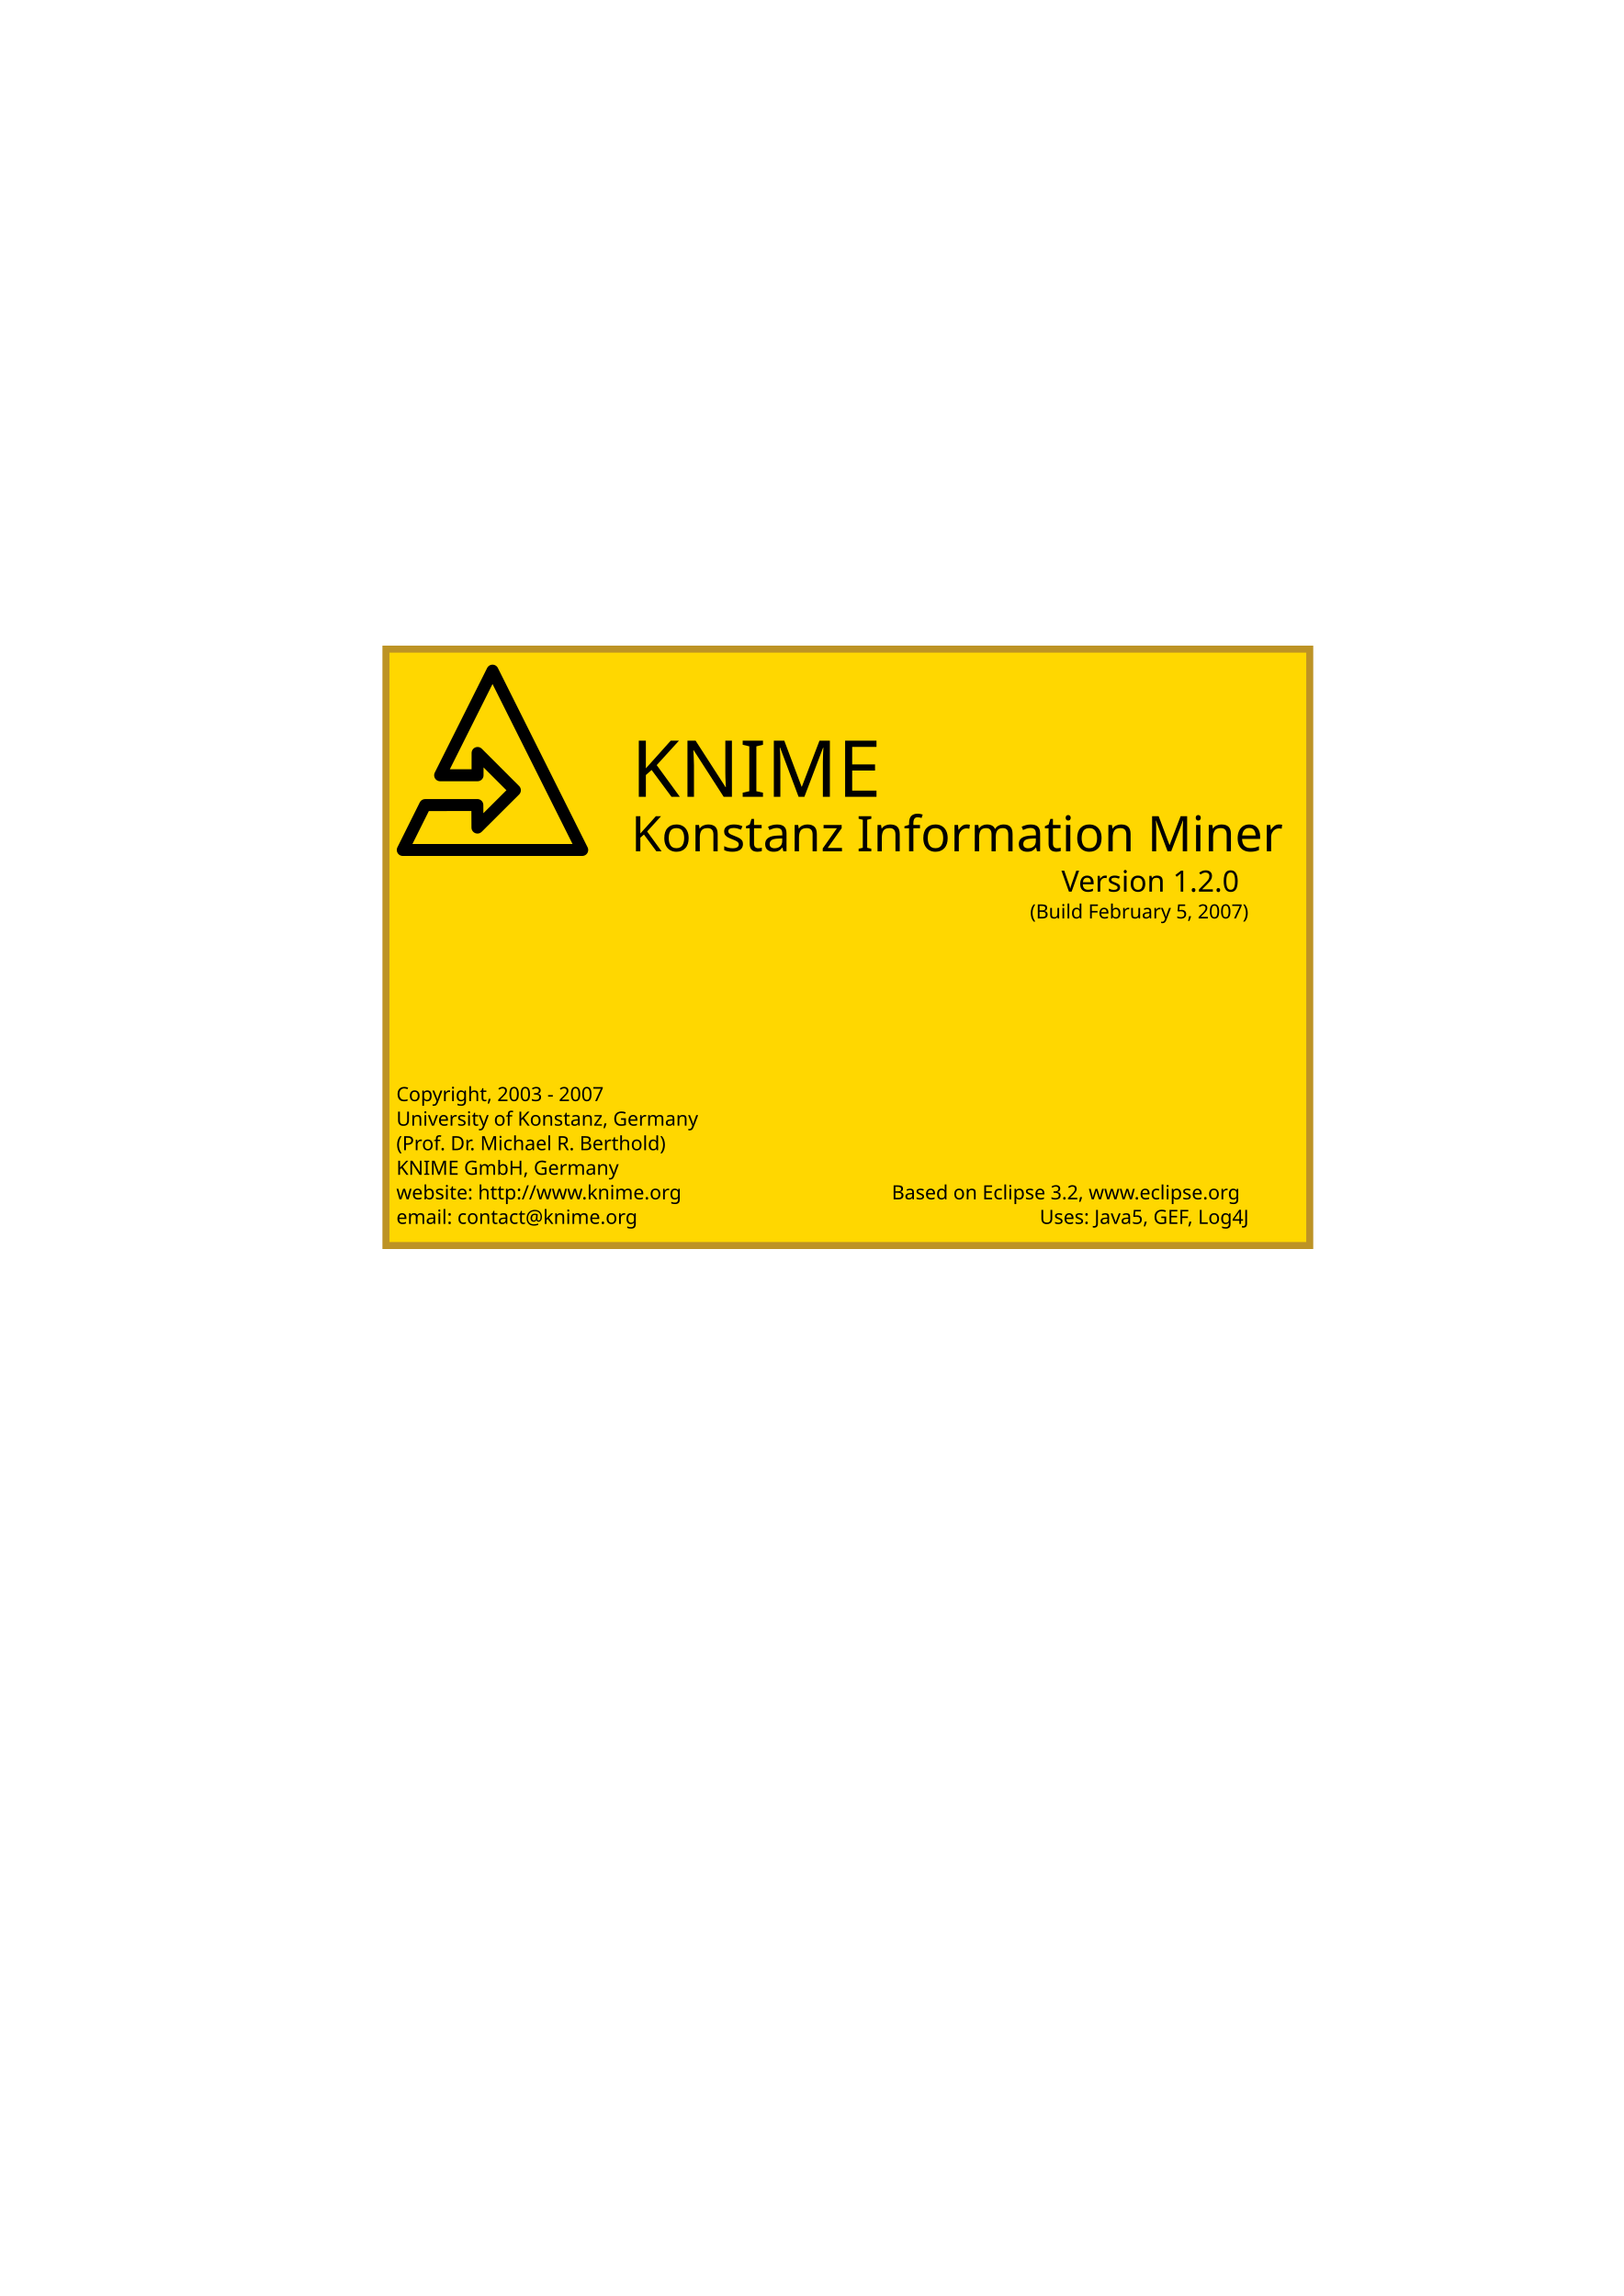
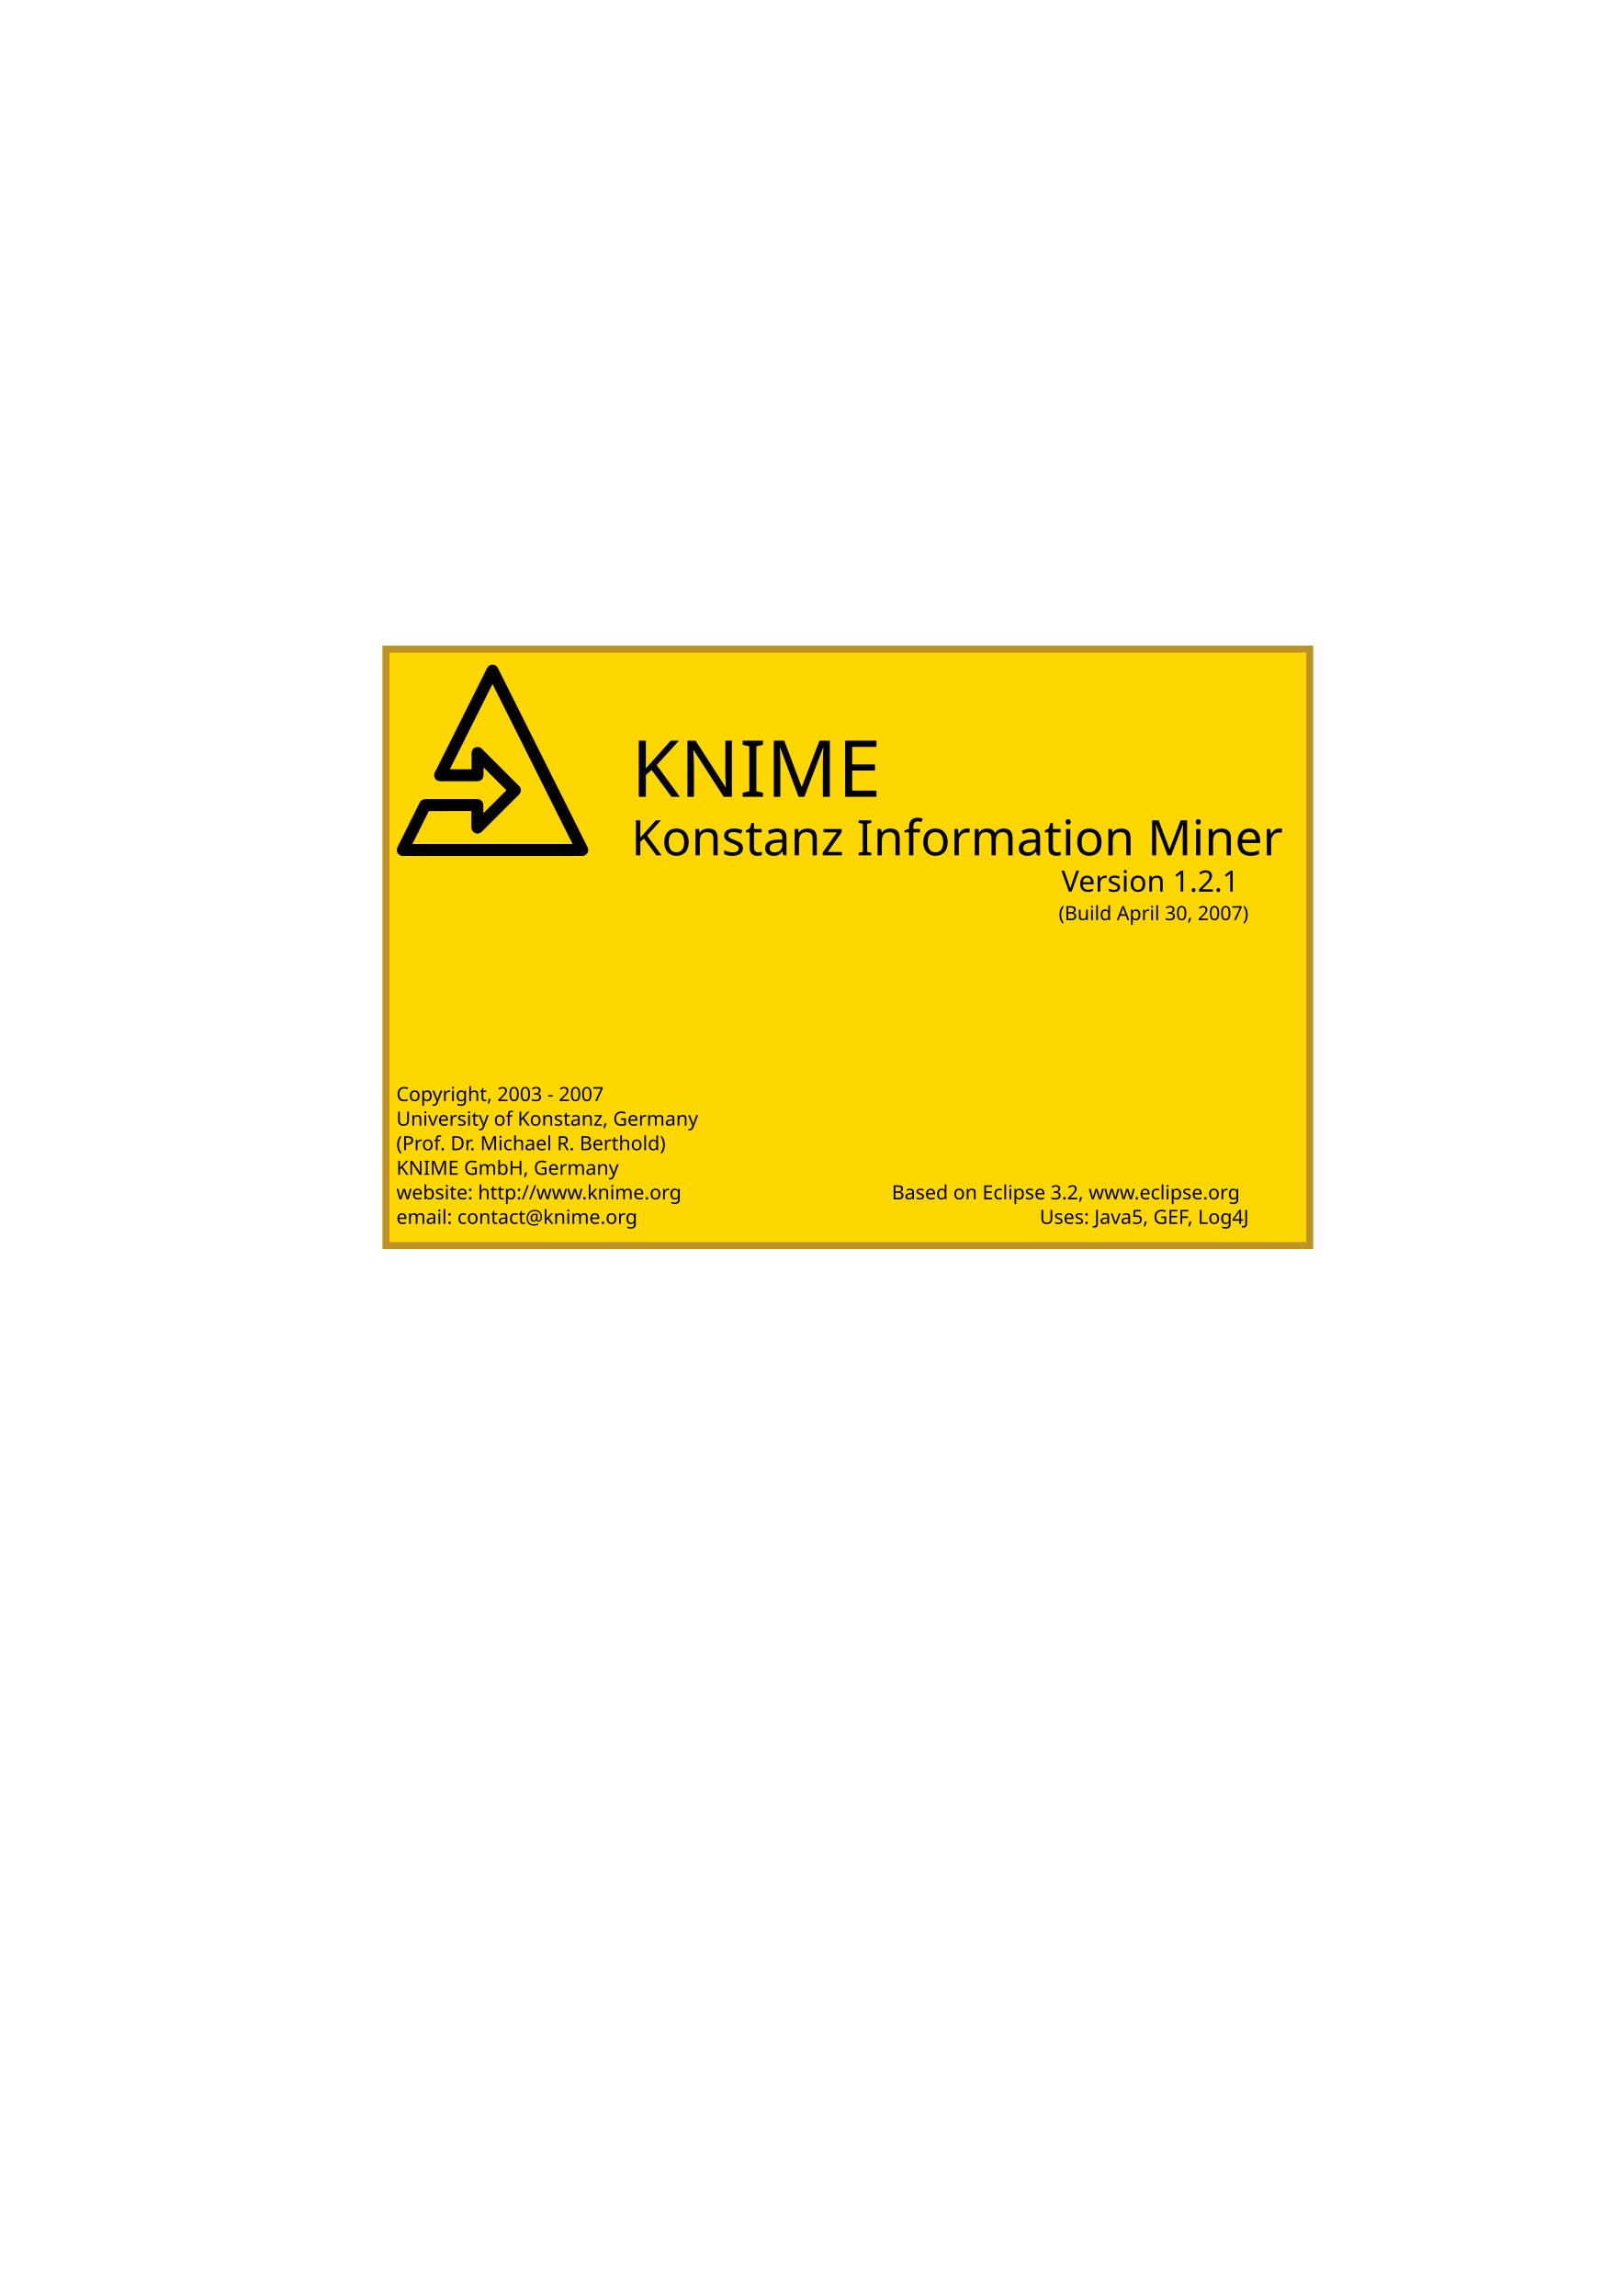
<svg xmlns="http://www.w3.org/2000/svg" width="210mm" height="297mm" id="svg2">
  <defs id="defs4" />
  <g id="layer1">
    <g id="g1898" transform="translate(4.695586,14.28567)">
      <g transform="translate(1.086609,119.656)" id="g2137">
        <rect style="fill:#ffd700;stroke:#bd9325;stroke-width:3.419;stroke-miterlimit:4;stroke-dasharray:none;stroke-opacity:1" id="rect1391" width="451.581" height="291.581" x="182.867" y="183.416" />
        <text xml:space="preserve" style="font-size:7.204px;font-style:normal;font-weight:normal;line-height:125%;fill:black;fill-opacity:1;stroke:none;stroke-width:1px;stroke-linecap:butt;stroke-linejoin:miter;stroke-opacity:1;font-family:Bitstream Vera Sans" x="187.958" y="404.394" id="text1365">
          <tspan id="tspan1367" x="187.958" y="404.394" style="font-size:9.605px;font-style:normal;font-variant:normal;font-weight:normal;font-stretch:normal;text-align:start;line-height:125%;writing-mode:lr-tb;text-anchor:start;font-family:Arial Rounded MT Bold">Copyright, 2003 - 2007</tspan>
          <tspan x="187.958" y="416.4" id="tspan1369" style="font-size:9.605px;font-style:normal;font-variant:normal;font-weight:normal;font-stretch:normal;text-align:start;line-height:125%;writing-mode:lr-tb;text-anchor:start;font-family:Arial Rounded MT Bold">University of Konstanz, Germany</tspan>
          <tspan x="187.958" y="428.406" style="font-size:9.605px;font-style:normal;font-variant:normal;font-weight:normal;font-stretch:normal;text-align:start;line-height:125%;writing-mode:lr-tb;text-anchor:start;font-family:Arial Rounded MT Bold" id="tspan1921">(Prof. Dr. Michael R. Berthold)</tspan>
          <tspan x="187.958" y="440.412" style="font-size:9.605px;font-style:normal;font-variant:normal;font-weight:normal;font-stretch:normal;text-align:start;line-height:125%;writing-mode:lr-tb;text-anchor:start;font-family:Arial Rounded MT Bold" id="tspan1923">KNIME GmbH, Germany</tspan>
          <tspan id="tspan2159" x="187.958" y="452.418" style="font-size:9.605px;font-style:normal;font-variant:normal;font-weight:normal;font-stretch:normal;text-align:start;line-height:125%;writing-mode:lr-tb;text-anchor:start;font-family:Arial Rounded MT Bold">website: http://www.knime.org</tspan>
          <tspan id="tspan2161" x="187.958" y="464.424" style="font-size:9.605px;font-style:normal;font-variant:normal;font-weight:normal;font-stretch:normal;text-align:start;line-height:125%;writing-mode:lr-tb;text-anchor:start;font-family:Arial Rounded MT Bold">email: contact@knime.org</tspan>
        </text>
        <rect style="fill:none;stroke-width:0.354;stroke-miterlimit:4;stroke-dasharray:none" id="rect1389" width="729.852" height="491.777" x="6.434" y="123.961" />
        <text id="text3571" y="255.614" x="302.747" style="font-size:42.021px;font-style:normal;font-variant:normal;font-weight:normal;font-stretch:normal;line-height:100%;writing-mode:lr-tb;text-anchor:start;fill:black;fill-opacity:1;stroke:none;stroke-width:1px;stroke-linecap:butt;stroke-linejoin:miter;stroke-opacity:1;font-family:Arial Rounded MT Bold" xml:space="preserve">
          <tspan style="font-size:38.42px;font-style:normal;font-variant:normal;font-weight:normal;font-stretch:normal;text-align:start;line-height:100%;writing-mode:lr-tb;text-anchor:start;font-family:Arial Rounded MT Bold" y="255.614" x="302.747" id="tspan3573">KNIME</tspan>
-           <tspan style="font-size:24.012px" y="282.252" x="302.747" id="tspan3577">Konstanz Information Miner</tspan>
+           <tspan style="font-size:24.012px" y="284.245" x="302.747" id="tspan3577">Konstanz Information Miner</tspan>
        </text>
        <text id="text2163" y="301.994" x="625.123" style="font-size:7.204px;font-style:normal;font-weight:normal;text-align:end;line-height:125%;writing-mode:lr-tb;text-anchor:end;fill:black;fill-opacity:1;stroke:none;stroke-width:1px;stroke-linecap:butt;stroke-linejoin:miter;stroke-opacity:1;font-family:Bitstream Vera Sans" xml:space="preserve">
-           <tspan style="font-size:14.407px;font-style:normal;font-variant:normal;font-weight:normal;font-stretch:normal;text-align:end;line-height:125%;writing-mode:lr-tb;text-anchor:end;font-family:Arial Rounded MT Bold" y="301.994" x="625.123" id="tspan2165">Version 1.2.0</tspan>
-           <tspan id="tspan1986" style="font-size:9.605px;font-style:normal;font-variant:normal;font-weight:normal;font-stretch:normal;text-align:end;line-height:125%;writing-mode:lr-tb;text-anchor:end;font-family:Arial Rounded MT Bold" y="315.094" x="625.123">(Build February 5, 2007)</tspan>
+           <tspan style="font-size:14.407px;font-style:normal;font-variant:normal;font-weight:normal;font-stretch:normal;text-align:end;line-height:125%;writing-mode:lr-tb;text-anchor:end;font-family:Arial Rounded MT Bold" y="301.994" x="625.123" id="tspan2165">Version 1.2.1</tspan>
+           <tspan id="tspan1986" style="font-size:9.605px;font-style:normal;font-variant:normal;font-weight:normal;font-stretch:normal;text-align:end;line-height:125%;writing-mode:lr-tb;text-anchor:end;font-family:Arial Rounded MT Bold" y="315.925" x="625.123">(Build April 30, 2007)</tspan>
        </text>
        <g transform="matrix(0.600306,0,0,0.600306,35.7501,166.578)" id="g1939">
          <path style="fill:none;fill-opacity:0.75;fill-rule:evenodd;stroke:black;stroke-width:9.748;stroke-linecap:round;stroke-linejoin:round;stroke-miterlimit:4;stroke-dasharray:none;stroke-opacity:1" d="M 258.792,191.625 L 404.914,191.619 L 331.865,45.576 L 289.21,130.776 L 319.678,130.778 L 319.703,112.628 L 350.083,142.992 L 319.601,173.385 L 319.508,155.021 L 276.997,155.058 L 258.792,191.625 z " id="path1293" />
        </g>
        <text id="text1948" y="452.428" x="624.335" style="font-size:8.404px;font-style:normal;font-variant:normal;font-weight:normal;font-stretch:normal;text-align:end;line-height:125%;writing-mode:lr-tb;text-anchor:end;fill:black;fill-opacity:1;stroke:none;stroke-width:1px;stroke-linecap:butt;stroke-linejoin:miter;stroke-opacity:1;font-family:Arial Rounded MT Bold" xml:space="preserve">
          <tspan id="tspan1952" style="font-size:9.605px;font-style:normal;font-variant:normal;font-weight:normal;font-stretch:normal;text-align:end;line-height:125%;writing-mode:lr-tb;text-anchor:end;font-family:Arial Rounded MT Bold" y="452.428" x="624.335">Based on Eclipse 3.2, www.eclipse.org</tspan>
          <tspan id="tspan1978" style="font-size:9.605px;font-style:normal;font-variant:normal;font-weight:normal;font-stretch:normal;text-align:end;line-height:125%;writing-mode:lr-tb;text-anchor:end;font-family:Arial Rounded MT Bold" y="464.434" x="624.335">Uses: Java5, GEF, Log4J</tspan>
        </text>
      </g>
    </g>
  </g>
</svg>
